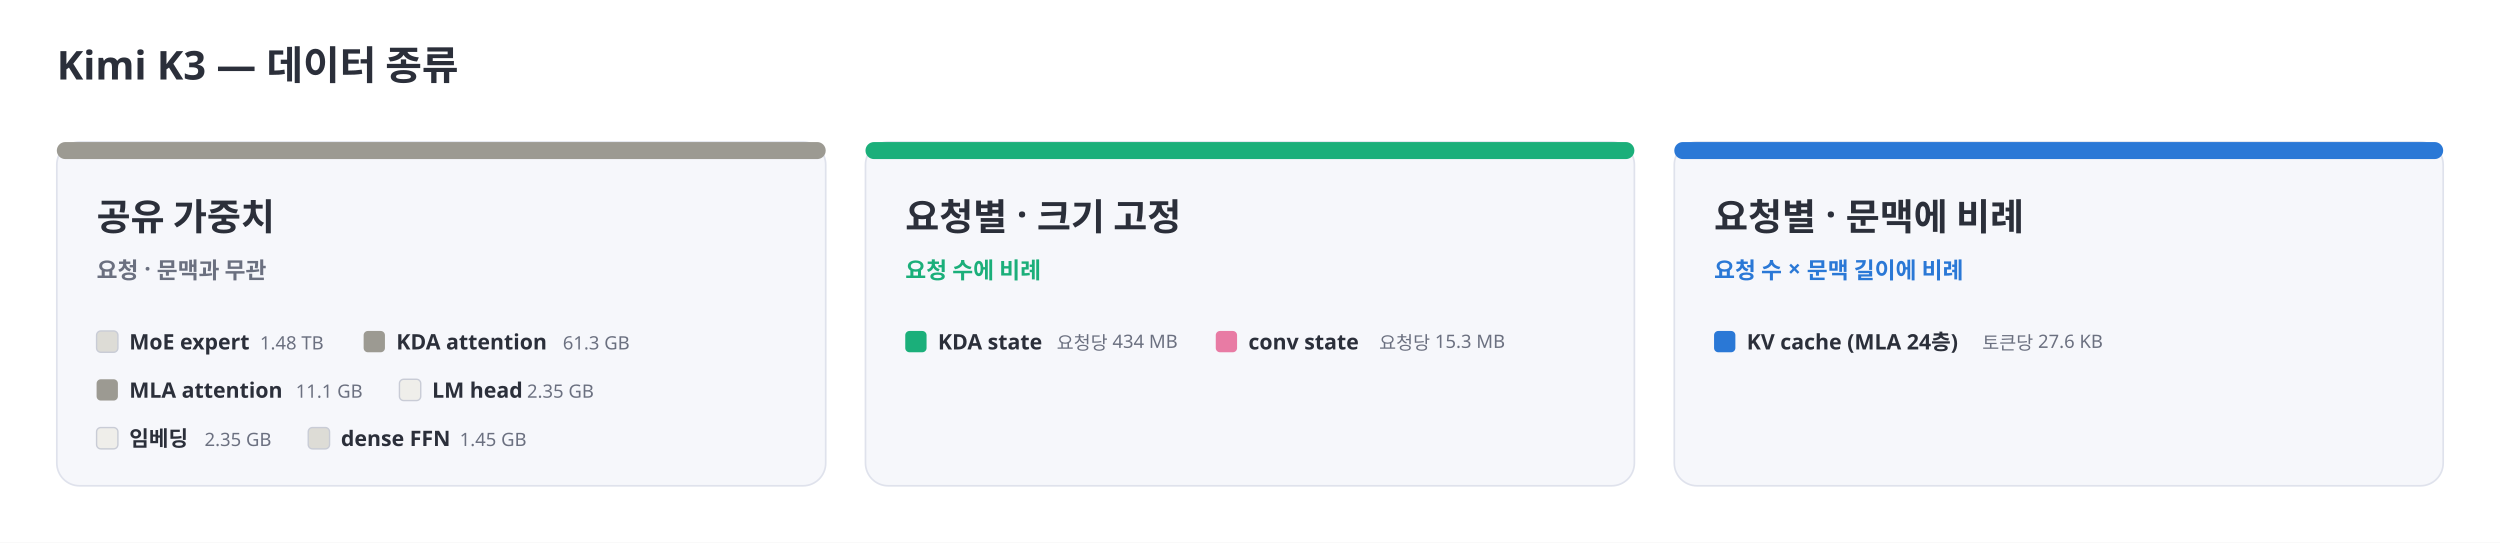
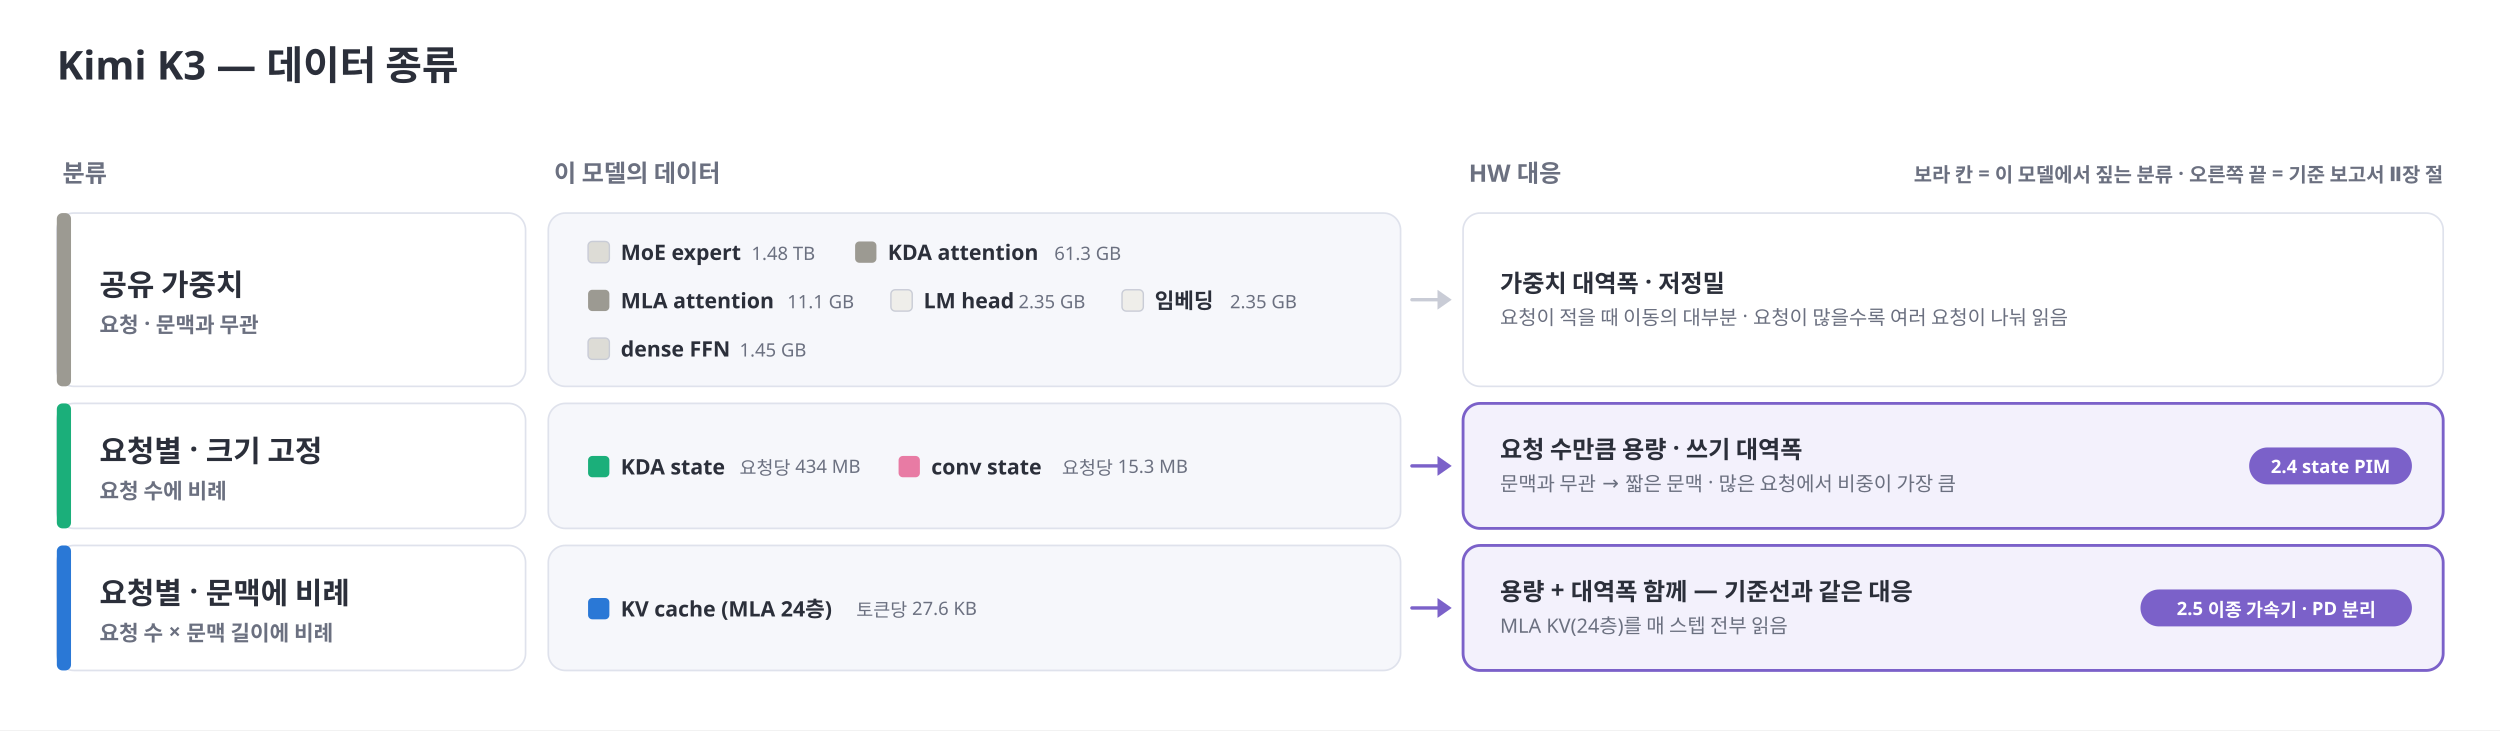
- <svg xmlns="http://www.w3.org/2000/svg" viewBox="0 0 1760 382" width="1760" height="382">
+ <svg xmlns="http://www.w3.org/2000/svg" viewBox="0 0 1760 514" width="1760" height="514">
  <rect width="100%" height="100%" fill="#ffffff" />
  <text x="40.0" y="56.0" font-family="'Noto Sans KR','Malgun Gothic',sans-serif" font-size="28" text-anchor="start" font-weight="800" fill="#2b2f3a">Kimi K3 — 데이터 종류</text>
-   <rect x="40.0" y="100.0" width="541.3" height="242.0" rx="16" fill="#f6f7fb" stroke="#dfe2ec" stroke-width="1.2" />
-   <rect x="40.0" y="100.0" width="541.3" height="12.0" rx="6" fill="#9c9a92" stroke="none" stroke-width="1.5" />
-   <text x="68.0" y="162.0" font-family="'Noto Sans KR','Malgun Gothic',sans-serif" font-size="26" text-anchor="start" font-weight="800" fill="#2b2f3a">공유 가중치</text>
-   <text x="68.0" y="196.0" font-family="'Noto Sans KR','Malgun Gothic',sans-serif" font-size="16" text-anchor="start" font-weight="700" fill="#6b7080">요청 · 문맥과 무관</text>
-   <rect x="68.0" y="233.0" width="15.0" height="15.0" rx="3" fill="#dddcd6" stroke="#c9ccd6" stroke-width="1" />
-   <text x="91.0" y="246.0" font-family="'Noto Sans KR','Malgun Gothic',sans-serif" font-size="15" text-anchor="start" font-weight="600" fill="#2b2f3a">MoE expert</text>
-   <text x="183.0" y="246.0" font-family="'Noto Sans KR','Malgun Gothic',sans-serif" font-size="13" text-anchor="start" font-weight="400" fill="#6b7080">1.48 TB</text>
-   <rect x="256.0" y="233.0" width="15.0" height="15.0" rx="3" fill="#9c9a92" stroke="none" stroke-width="1" />
-   <text x="279.0" y="246.0" font-family="'Noto Sans KR','Malgun Gothic',sans-serif" font-size="15" text-anchor="start" font-weight="600" fill="#2b2f3a">KDA attention</text>
-   <text x="396.2" y="246.0" font-family="'Noto Sans KR','Malgun Gothic',sans-serif" font-size="13" text-anchor="start" font-weight="400" fill="#6b7080">61.3 GB</text>
-   <rect x="68.0" y="267.0" width="15.0" height="15.0" rx="3" fill="#9c9a92" stroke="none" stroke-width="1" />
-   <text x="91.0" y="280.0" font-family="'Noto Sans KR','Malgun Gothic',sans-serif" font-size="15" text-anchor="start" font-weight="600" fill="#2b2f3a">MLA attention</text>
-   <text x="208.2" y="280.0" font-family="'Noto Sans KR','Malgun Gothic',sans-serif" font-size="13" text-anchor="start" font-weight="400" fill="#6b7080">11.1 GB</text>
-   <rect x="281.2" y="267.0" width="15.0" height="15.0" rx="3" fill="#efeeea" stroke="#c9ccd6" stroke-width="1" />
-   <text x="304.2" y="280.0" font-family="'Noto Sans KR','Malgun Gothic',sans-serif" font-size="15" text-anchor="start" font-weight="600" fill="#2b2f3a">LM head</text>
-   <text x="371.0" y="280.0" font-family="'Noto Sans KR','Malgun Gothic',sans-serif" font-size="13" text-anchor="start" font-weight="400" fill="#6b7080">2.35 GB</text>
-   <rect x="68.0" y="301.0" width="15.0" height="15.0" rx="3" fill="#efeeea" stroke="#c9ccd6" stroke-width="1" />
-   <text x="91.0" y="314.0" font-family="'Noto Sans KR','Malgun Gothic',sans-serif" font-size="15" text-anchor="start" font-weight="600" fill="#2b2f3a">임베딩</text>
-   <text x="144.0" y="314.0" font-family="'Noto Sans KR','Malgun Gothic',sans-serif" font-size="13" text-anchor="start" font-weight="400" fill="#6b7080">2.35 GB</text>
-   <rect x="217.0" y="301.0" width="15.0" height="15.0" rx="3" fill="#dddcd6" stroke="#c9ccd6" stroke-width="1" />
-   <text x="240.0" y="314.0" font-family="'Noto Sans KR','Malgun Gothic',sans-serif" font-size="15" text-anchor="start" font-weight="600" fill="#2b2f3a">dense FFN</text>
-   <text x="323.6" y="314.0" font-family="'Noto Sans KR','Malgun Gothic',sans-serif" font-size="13" text-anchor="start" font-weight="400" fill="#6b7080">1.45 GB</text>
-   <rect x="609.3" y="100.0" width="541.3" height="242.0" rx="16" fill="#f6f7fb" stroke="#dfe2ec" stroke-width="1.2" />
-   <rect x="609.3" y="100.0" width="541.3" height="12.0" rx="6" fill="#1baf7a" stroke="none" stroke-width="1.5" />
-   <text x="637.3" y="162.0" font-family="'Noto Sans KR','Malgun Gothic',sans-serif" font-size="26" text-anchor="start" font-weight="800" fill="#2b2f3a">요청별 · 크기 고정</text>
-   <text x="637.3" y="196.0" font-family="'Noto Sans KR','Malgun Gothic',sans-serif" font-size="16" text-anchor="start" font-weight="700" fill="#1baf7a">요청 수에 비례</text>
-   <rect x="637.3" y="233.0" width="15.0" height="15.0" rx="3" fill="#1baf7a" stroke="none" stroke-width="1" />
-   <text x="660.3" y="246.0" font-family="'Noto Sans KR','Malgun Gothic',sans-serif" font-size="15" text-anchor="start" font-weight="600" fill="#2b2f3a">KDA state</text>
-   <text x="743.9" y="246.0" font-family="'Noto Sans KR','Malgun Gothic',sans-serif" font-size="13" text-anchor="start" font-weight="400" fill="#6b7080">요청당 434 MB</text>
-   <rect x="855.9" y="233.0" width="15.0" height="15.0" rx="3" fill="#e87ba4" stroke="none" stroke-width="1" />
-   <text x="878.9" y="246.0" font-family="'Noto Sans KR','Malgun Gothic',sans-serif" font-size="15" text-anchor="start" font-weight="600" fill="#2b2f3a">conv state</text>
-   <text x="970.9" y="246.0" font-family="'Noto Sans KR','Malgun Gothic',sans-serif" font-size="13" text-anchor="start" font-weight="400" fill="#6b7080">요청당 15.3 MB</text>
-   <rect x="1178.7" y="100.0" width="541.3" height="242.0" rx="16" fill="#f6f7fb" stroke="#dfe2ec" stroke-width="1.2" />
-   <rect x="1178.7" y="100.0" width="541.3" height="12.0" rx="6" fill="#2a78d6" stroke="none" stroke-width="1.5" />
-   <text x="1206.7" y="162.0" font-family="'Noto Sans KR','Malgun Gothic',sans-serif" font-size="26" text-anchor="start" font-weight="800" fill="#2b2f3a">요청별 · 문맥에 비례</text>
-   <text x="1206.7" y="196.0" font-family="'Noto Sans KR','Malgun Gothic',sans-serif" font-size="16" text-anchor="start" font-weight="700" fill="#2a78d6">요청 수 × 문맥 길이에 비례</text>
-   <rect x="1206.7" y="233.0" width="15.0" height="15.0" rx="3" fill="#2a78d6" stroke="none" stroke-width="1" />
-   <text x="1229.7" y="246.0" font-family="'Noto Sans KR','Malgun Gothic',sans-serif" font-size="15" text-anchor="start" font-weight="600" fill="#2b2f3a">KV cache (MLA 24층)</text>
-   <text x="1395.5" y="246.0" font-family="'Noto Sans KR','Malgun Gothic',sans-serif" font-size="13" text-anchor="start" font-weight="400" fill="#6b7080">토큰당 27.6 KB</text>
+   <text x="44.0" y="128.0" font-family="'Noto Sans KR','Malgun Gothic',sans-serif" font-size="17" text-anchor="start" font-weight="800" fill="#6b7080">분류</text>
+   <text x="390.0" y="128.0" font-family="'Noto Sans KR','Malgun Gothic',sans-serif" font-size="17" text-anchor="start" font-weight="800" fill="#6b7080">이 모델의 데이터</text>
+   <text x="1034.0" y="128.0" font-family="'Noto Sans KR','Malgun Gothic',sans-serif" font-size="17" text-anchor="start" font-weight="800" fill="#6b7080">HW 대응</text>
+   <text x="1720.0" y="128.0" font-family="'Noto Sans KR','Malgun Gothic',sans-serif" font-size="14" text-anchor="end" font-weight="600" fill="#6b7080">보라 칸 = 이 모델에서 짚는 분류 · 오른쪽 끝 = 기준 보고서 Ⅱ장 절</text>
+   <rect x="40.0" y="150.0" width="330.0" height="122.0" rx="12" fill="#ffffff" stroke="#dfe2ec" stroke-width="1.2" />
+   <rect x="40.0" y="150.0" width="10.0" height="122.0" rx="4" fill="#9c9a92" stroke="none" stroke-width="1" />
+   <text x="70.0" y="208.0" font-family="'Noto Sans KR','Malgun Gothic',sans-serif" font-size="21" text-anchor="start" font-weight="800" fill="#2b2f3a">공유 가중치</text>
+   <text x="70.0" y="234.0" font-family="'Noto Sans KR','Malgun Gothic',sans-serif" font-size="15" text-anchor="start" font-weight="700" fill="#6b7080">요청 · 문맥과 무관</text>
+   <rect x="386.0" y="150.0" width="600.0" height="122.0" rx="12" fill="#f6f7fb" stroke="#dfe2ec" stroke-width="1.2" />
+   <rect x="414.0" y="170.0" width="15.0" height="15.0" rx="3" fill="#dddcd6" stroke="#c9ccd6" stroke-width="1" />
+   <text x="437.0" y="183.0" font-family="'Noto Sans KR','Malgun Gothic',sans-serif" font-size="15" text-anchor="start" font-weight="600" fill="#2b2f3a">MoE expert</text>
+   <text x="529.0" y="183.0" font-family="'Noto Sans KR','Malgun Gothic',sans-serif" font-size="13" text-anchor="start" font-weight="400" fill="#6b7080">1.48 TB</text>
+   <rect x="602.0" y="170.0" width="15.0" height="15.0" rx="3" fill="#9c9a92" stroke="none" stroke-width="1" />
+   <text x="625.0" y="183.0" font-family="'Noto Sans KR','Malgun Gothic',sans-serif" font-size="15" text-anchor="start" font-weight="600" fill="#2b2f3a">KDA attention</text>
+   <text x="742.2" y="183.0" font-family="'Noto Sans KR','Malgun Gothic',sans-serif" font-size="13" text-anchor="start" font-weight="400" fill="#6b7080">61.3 GB</text>
+   <rect x="414.0" y="204.0" width="15.0" height="15.0" rx="3" fill="#9c9a92" stroke="none" stroke-width="1" />
+   <text x="437.0" y="217.0" font-family="'Noto Sans KR','Malgun Gothic',sans-serif" font-size="15" text-anchor="start" font-weight="600" fill="#2b2f3a">MLA attention</text>
+   <text x="554.2" y="217.0" font-family="'Noto Sans KR','Malgun Gothic',sans-serif" font-size="13" text-anchor="start" font-weight="400" fill="#6b7080">11.1 GB</text>
+   <rect x="627.2" y="204.0" width="15.0" height="15.0" rx="3" fill="#efeeea" stroke="#c9ccd6" stroke-width="1" />
+   <text x="650.2" y="217.0" font-family="'Noto Sans KR','Malgun Gothic',sans-serif" font-size="15" text-anchor="start" font-weight="600" fill="#2b2f3a">LM head</text>
+   <text x="717.0" y="217.0" font-family="'Noto Sans KR','Malgun Gothic',sans-serif" font-size="13" text-anchor="start" font-weight="400" fill="#6b7080">2.35 GB</text>
+   <rect x="789.9" y="204.0" width="15.0" height="15.0" rx="3" fill="#efeeea" stroke="#c9ccd6" stroke-width="1" />
+   <text x="812.9" y="217.0" font-family="'Noto Sans KR','Malgun Gothic',sans-serif" font-size="15" text-anchor="start" font-weight="600" fill="#2b2f3a">임베딩</text>
+   <text x="865.9" y="217.0" font-family="'Noto Sans KR','Malgun Gothic',sans-serif" font-size="13" text-anchor="start" font-weight="400" fill="#6b7080">2.35 GB</text>
+   <rect x="414.0" y="238.0" width="15.0" height="15.0" rx="3" fill="#dddcd6" stroke="#c9ccd6" stroke-width="1" />
+   <text x="437.0" y="251.0" font-family="'Noto Sans KR','Malgun Gothic',sans-serif" font-size="15" text-anchor="start" font-weight="600" fill="#2b2f3a">dense FFN</text>
+   <text x="520.6" y="251.0" font-family="'Noto Sans KR','Malgun Gothic',sans-serif" font-size="13" text-anchor="start" font-weight="400" fill="#6b7080">1.45 GB</text>
+   <rect x="1030.0" y="150.0" width="690.0" height="122.0" rx="12" fill="#ffffff" stroke="#dfe2ec" stroke-width="1.2" />
+   <line x1="994.0" y1="211.0" x2="1014.0" y2="211.0" stroke="#c9ccd6" stroke-width="2.4" stroke-linecap="round" />
+   <path d="M1012.0,204.0 L1022.0,211.0 L1012.0,218.0 Z" fill="#c9ccd6" />
+   <text x="1056.0" y="205.5" font-family="'Noto Sans KR','Malgun Gothic',sans-serif" font-size="17" text-anchor="start" font-weight="700" fill="#2b2f3a">가중치 대역폭 · 저정밀</text>
+   <text x="1056.0" y="228.5" font-family="'Noto Sans KR','Malgun Gothic',sans-serif" font-size="14" text-anchor="start" font-weight="400" fill="#6b7080">요청이 적을 때 이동의 대부분 · 요청이 많을수록 여러 요청이 나눠 읽음</text>
+   <rect x="40.0" y="284.0" width="330.0" height="88.0" rx="12" fill="#ffffff" stroke="#dfe2ec" stroke-width="1.2" />
+   <rect x="40.0" y="284.0" width="10.0" height="88.0" rx="4" fill="#1baf7a" stroke="none" stroke-width="1" />
+   <text x="70.0" y="325.0" font-family="'Noto Sans KR','Malgun Gothic',sans-serif" font-size="21" text-anchor="start" font-weight="800" fill="#2b2f3a">요청별 · 크기 고정</text>
+   <text x="70.0" y="351.0" font-family="'Noto Sans KR','Malgun Gothic',sans-serif" font-size="15" text-anchor="start" font-weight="700" fill="#6b7080">요청 수에 비례</text>
+   <rect x="386.0" y="284.0" width="600.0" height="88.0" rx="12" fill="#f6f7fb" stroke="#dfe2ec" stroke-width="1.2" />
+   <rect x="414.0" y="321.0" width="15.0" height="15.0" rx="3" fill="#1baf7a" stroke="none" stroke-width="1" />
+   <text x="437.0" y="334.0" font-family="'Noto Sans KR','Malgun Gothic',sans-serif" font-size="15" text-anchor="start" font-weight="600" fill="#2b2f3a">KDA state</text>
+   <text x="520.6" y="334.0" font-family="'Noto Sans KR','Malgun Gothic',sans-serif" font-size="13" text-anchor="start" font-weight="400" fill="#6b7080">요청당 434 MB</text>
+   <rect x="632.6" y="321.0" width="15.0" height="15.0" rx="3" fill="#e87ba4" stroke="none" stroke-width="1" />
+   <text x="655.6" y="334.0" font-family="'Noto Sans KR','Malgun Gothic',sans-serif" font-size="15" text-anchor="start" font-weight="600" fill="#2b2f3a">conv state</text>
+   <text x="747.6" y="334.0" font-family="'Noto Sans KR','Malgun Gothic',sans-serif" font-size="13" text-anchor="start" font-weight="400" fill="#6b7080">요청당 15.3 MB</text>
+   <rect x="1030.0" y="284.0" width="690.0" height="88.0" rx="12" fill="#f3f1fc" stroke="#7b61c9" stroke-width="2" />
+   <line x1="994.0" y1="328.0" x2="1014.0" y2="328.0" stroke="#7b61c9" stroke-width="2.4" stroke-linecap="round" />
+   <path d="M1012.0,321.0 L1022.0,328.0 L1012.0,335.0 Z" fill="#7b61c9" />
+   <text x="1056.0" y="322.5" font-family="'Noto Sans KR','Malgun Gothic',sans-serif" font-size="17" text-anchor="start" font-weight="800" fill="#2b2f3a">요청 수만큼 용량 · 쓰기 대역폭</text>
+   <text x="1056.0" y="345.5" font-family="'Noto Sans KR','Malgun Gothic',sans-serif" font-size="14" text-anchor="start" font-weight="400" fill="#6b7080">문맥과 무관 → 짧은 문맥 · 많은 요청에서 비중이 가장 큼</text>
+   <rect x="1583.4" y="315.0" width="114.6" height="26.0" rx="13" fill="#7b61c9" stroke="none" stroke-width="1.5" />
+   <text x="1640.7" y="333.0" font-family="'Noto Sans KR','Malgun Gothic',sans-serif" font-size="13" text-anchor="middle" font-weight="700" fill="#ffffff">2.4 state PIM</text>
+   <rect x="40.0" y="384.0" width="330.0" height="88.0" rx="12" fill="#ffffff" stroke="#dfe2ec" stroke-width="1.2" />
+   <rect x="40.0" y="384.0" width="10.0" height="88.0" rx="4" fill="#2a78d6" stroke="none" stroke-width="1" />
+   <text x="70.0" y="425.0" font-family="'Noto Sans KR','Malgun Gothic',sans-serif" font-size="21" text-anchor="start" font-weight="800" fill="#2b2f3a">요청별 · 문맥에 비례</text>
+   <text x="70.0" y="451.0" font-family="'Noto Sans KR','Malgun Gothic',sans-serif" font-size="15" text-anchor="start" font-weight="700" fill="#6b7080">요청 수 × 문맥 길이에 비례</text>
+   <rect x="386.0" y="384.0" width="600.0" height="88.0" rx="12" fill="#f6f7fb" stroke="#dfe2ec" stroke-width="1.2" />
+   <rect x="414.0" y="421.0" width="15.0" height="15.0" rx="3" fill="#2a78d6" stroke="none" stroke-width="1" />
+   <text x="437.0" y="434.0" font-family="'Noto Sans KR','Malgun Gothic',sans-serif" font-size="15" text-anchor="start" font-weight="600" fill="#2b2f3a">KV cache (MLA 24층)</text>
+   <text x="602.8" y="434.0" font-family="'Noto Sans KR','Malgun Gothic',sans-serif" font-size="13" text-anchor="start" font-weight="400" fill="#6b7080">토큰당 27.6 KB</text>
+   <rect x="1030.0" y="384.0" width="690.0" height="88.0" rx="12" fill="#f3f1fc" stroke="#7b61c9" stroke-width="2" />
+   <line x1="994.0" y1="428.0" x2="1014.0" y2="428.0" stroke="#7b61c9" stroke-width="2.4" stroke-linecap="round" />
+   <path d="M1012.0,421.0 L1022.0,428.0 L1012.0,435.0 Z" fill="#7b61c9" />
+   <text x="1056.0" y="422.5" font-family="'Noto Sans KR','Malgun Gothic',sans-serif" font-size="17" text-anchor="start" font-weight="800" fill="#2b2f3a">용량 + 대역폭 함께 — 기준선과 같은 대응</text>
+   <text x="1056.0" y="445.5" font-family="'Noto Sans KR','Malgun Gothic',sans-serif" font-size="14" text-anchor="start" font-weight="400" fill="#6b7080">MLA KV(24층)를 매 스텝 전부 읽음</text>
+   <rect x="1506.9" y="415.0" width="191.1" height="26.0" rx="13" fill="#7b61c9" stroke="none" stroke-width="1.5" />
+   <text x="1602.5" y="433.0" font-family="'Noto Sans KR','Malgun Gothic',sans-serif" font-size="13" text-anchor="middle" font-weight="700" fill="#ffffff">2.5 이종 가속기 · PD 분리</text>
</svg>
